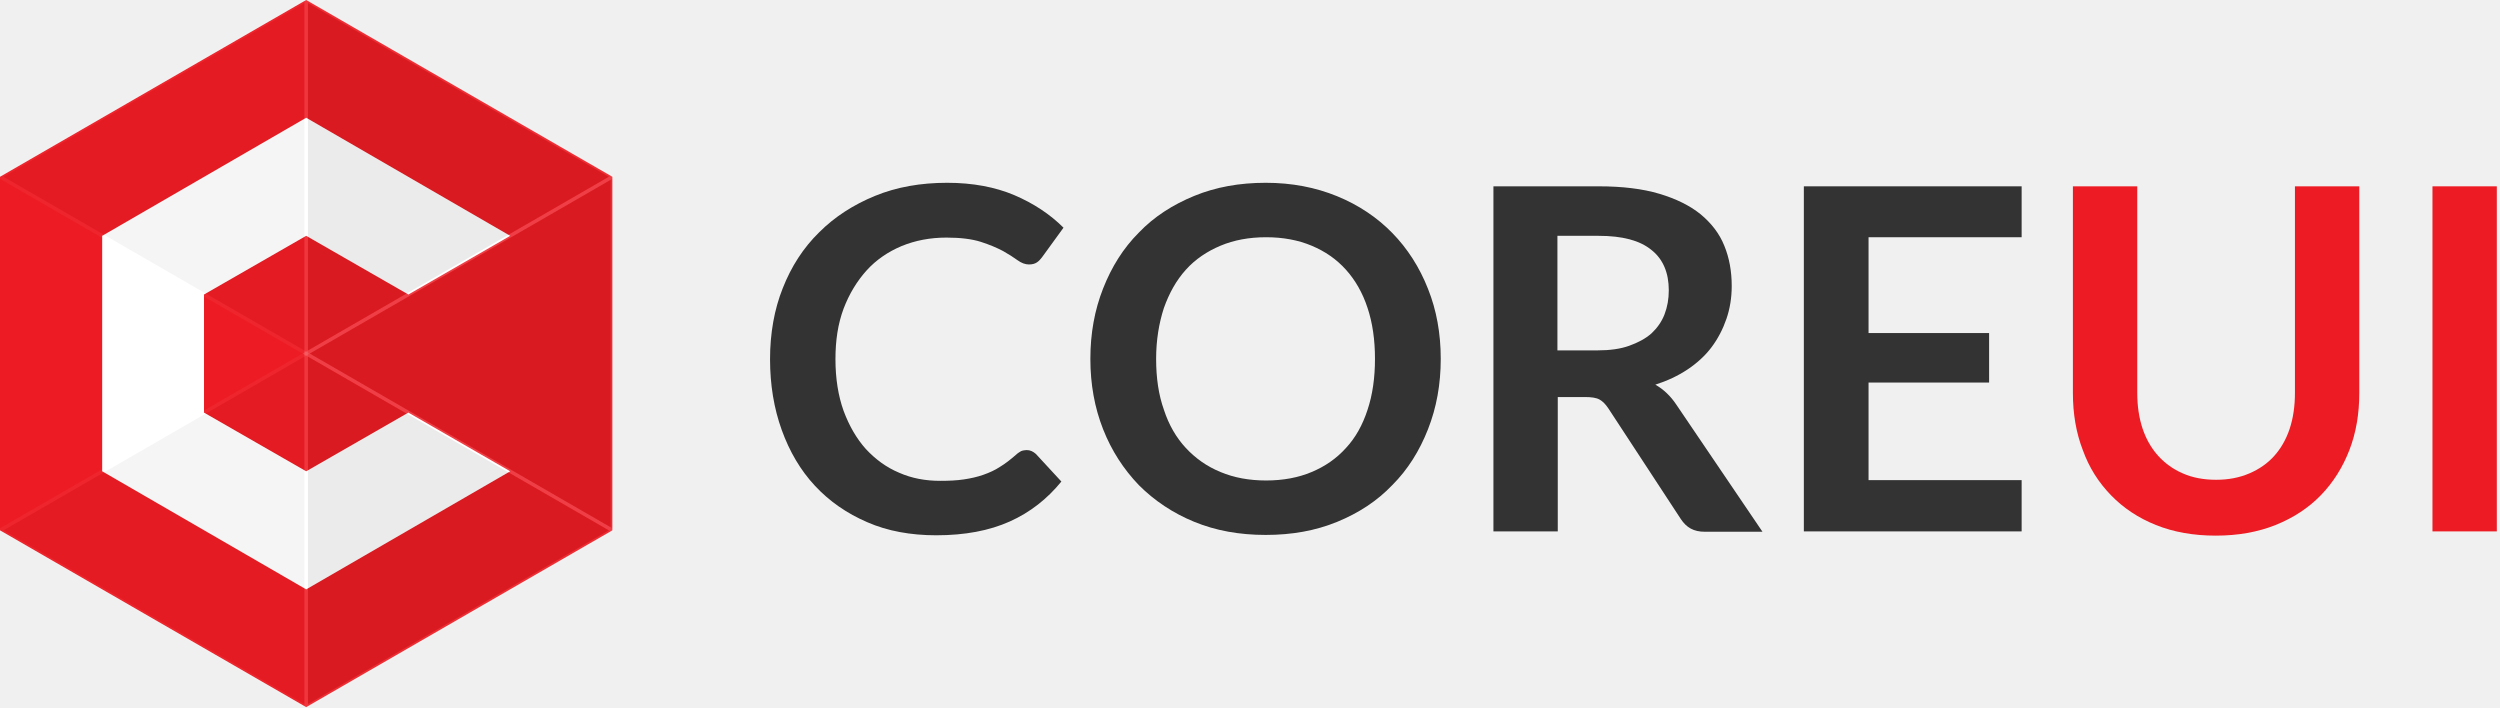
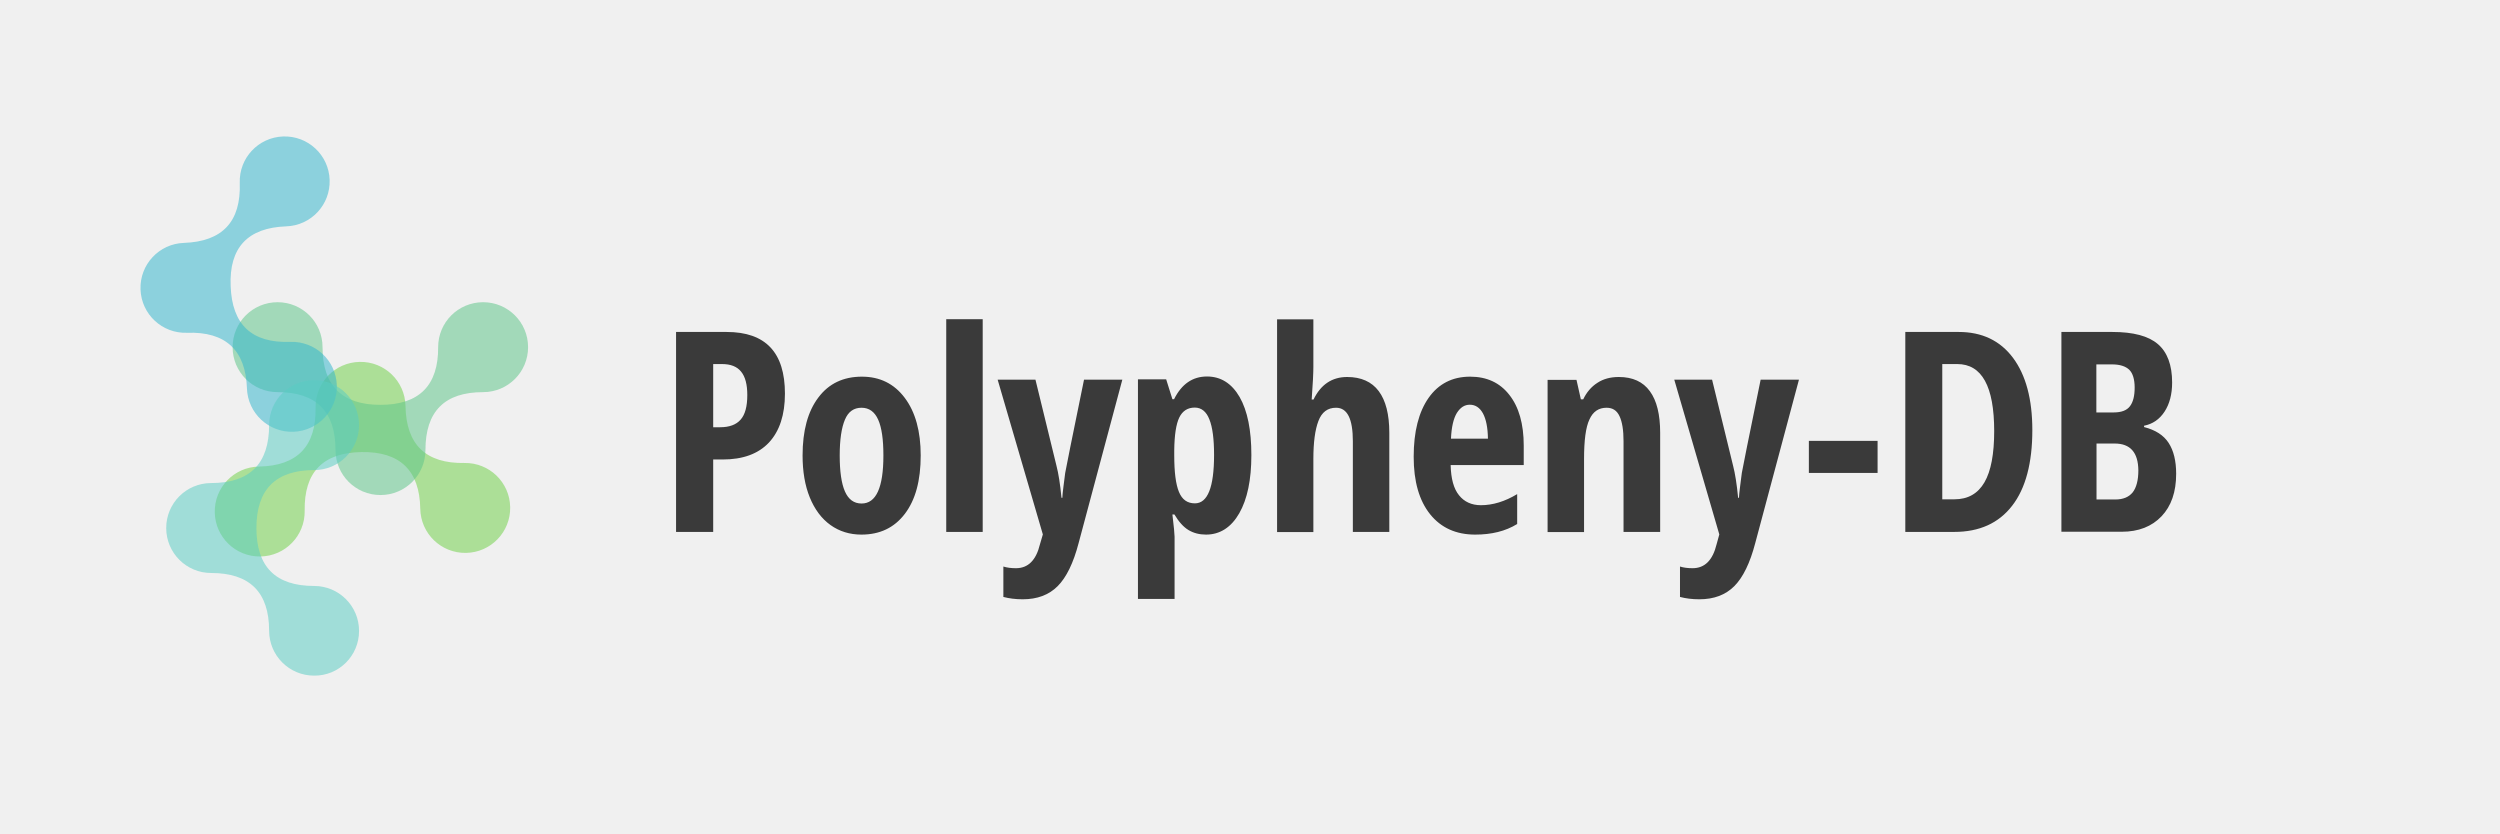
- <svg xmlns="http://www.w3.org/2000/svg" version="1.1" id="Warstwa_1" x="0px" y="0px" width="707.1px" height="200px" viewBox="0 0 707.1 200" enable-background="new 0 0 707.1 200" xml:space="preserve">
-   <polygon fill="#ED1C24" points="0,150 0,50 86.6,0 173.2,50 173.2,150 86.6,200 " />
-   <polygon fill="#FFFFFF" points="86.6,133.3 57.7,116.7 57.7,83.3 86.6,66.7 115.5,83.3 144.3,66.7 86.6,33.3 28.9,66.7 28.9,133.3   86.6,166.7 144.3,133.3 115.5,116.7 " />
-   <polygon opacity="0.04" stroke="#FFFFFF" stroke-miterlimit="10" enable-background="new    " points="0,50 86.6,100 86.6,0 " />
-   <polygon opacity="0.04" stroke="#FFFFFF" stroke-miterlimit="10" enable-background="new    " points="0,150 86.6,200 86.6,100 " />
-   <polygon opacity="0.08" stroke="#FFFFFF" stroke-miterlimit="10" enable-background="new    " points="86.6,100 173.2,150 173.2,50   " />
-   <polygon fill-opacity="0" points="86.6,100 0,50 0,150 " />
-   <polygon opacity="0.08" stroke="#FFFFFF" stroke-miterlimit="10" enable-background="new    " points="173.2,150 86.6,100 86.6,200   " />
-   <polygon opacity="0.08" stroke="#FFFFFF" stroke-miterlimit="10" enable-background="new    " points="173.2,50 86.6,0 86.6,100 " />
-   <g>
-     <path fill="#333333" d="M290.4,127.3c1,0,1.8,0.4,2.6,1.1l7.2,7.8c-4,4.9-8.8,8.7-14.6,11.3c-5.8,2.6-12.7,3.9-20.8,3.9   c-7.2,0-13.8-1.2-19.5-3.7c-5.8-2.5-10.7-5.9-14.8-10.3c-4.1-4.4-7.2-9.7-9.4-15.8c-2.2-6.1-3.3-12.8-3.3-20   c0-7.3,1.2-14.1,3.6-20.1c2.4-6.1,5.8-11.4,10.3-15.8c4.4-4.4,9.7-7.8,15.8-10.3s12.9-3.7,20.4-3.7c7.2,0,13.6,1.2,19,3.5   s10.1,5.4,13.9,9.2l-6.1,8.4c-0.4,0.5-0.8,1-1.4,1.4s-1.3,0.6-2.3,0.6s-2.1-0.4-3.2-1.2s-2.5-1.7-4.1-2.6c-1.7-0.9-3.8-1.8-6.3-2.6   c-2.5-0.8-5.8-1.2-9.7-1.2c-4.6,0-8.8,0.8-12.7,2.4c-3.8,1.6-7.2,3.9-9.9,6.9s-4.9,6.6-6.5,10.8c-1.6,4.3-2.3,9-2.3,14.3   c0,5.5,0.8,10.4,2.3,14.6c1.6,4.3,3.7,7.9,6.3,10.8c2.7,2.9,5.8,5.2,9.4,6.7c3.6,1.6,7.5,2.3,11.6,2.3c2.5,0,4.7-0.1,6.7-0.4   c2-0.3,3.8-0.7,5.5-1.3s3.3-1.3,4.8-2.3c1.5-0.9,3-2.1,4.5-3.4c0.4-0.4,0.9-0.7,1.4-1C289.3,127.4,289.9,127.3,290.4,127.3z" />
-     <path fill="#333333" d="M407.5,101.5c0,7.2-1.2,13.8-3.6,19.9s-5.7,11.4-10.1,15.8c-4.3,4.5-9.5,7.9-15.6,10.4s-12.8,3.7-20.2,3.7   c-7.4,0-14.1-1.2-20.2-3.7s-11.3-6-15.7-10.4c-4.3-4.5-7.7-9.7-10.1-15.8c-2.4-6.1-3.6-12.7-3.6-19.9c0-7.2,1.2-13.8,3.6-19.9   s5.7-11.4,10.1-15.8c4.3-4.5,9.6-7.9,15.7-10.4s12.8-3.7,20.2-3.7c7.4,0,14.1,1.3,20.2,3.8s11.3,6,15.6,10.4   c4.3,4.4,7.7,9.7,10.1,15.8C406.3,87.7,407.5,94.3,407.5,101.5z M388.9,101.5c0-5.4-0.7-10.2-2.1-14.4c-1.4-4.3-3.5-7.9-6.1-10.8   c-2.7-3-5.9-5.2-9.7-6.8c-3.8-1.6-8.1-2.4-12.9-2.4s-9.1,0.8-12.9,2.4s-7.1,3.8-9.8,6.8c-2.7,3-4.7,6.6-6.2,10.8   c-1.4,4.3-2.2,9.1-2.2,14.4c0,5.4,0.7,10.2,2.2,14.4c1.4,4.3,3.5,7.9,6.2,10.8s5.9,5.2,9.8,6.8c3.8,1.6,8.1,2.4,12.9,2.4   s9.1-0.8,12.9-2.4c3.8-1.6,7-3.8,9.7-6.8c2.7-2.9,4.7-6.5,6.1-10.8C388.2,111.7,388.9,106.9,388.9,101.5z" />
-     <path fill="#333333" d="M440.6,112.2v38.1h-18.2V52.7h29.8c6.7,0,12.4,0.7,17.1,2.1c4.7,1.4,8.6,3.3,11.7,5.8   c3,2.5,5.3,5.4,6.7,8.9c1.4,3.4,2.1,7.2,2.1,11.4c0,3.3-0.5,6.4-1.5,9.3s-2.4,5.6-4.2,8c-1.8,2.4-4.1,4.5-6.8,6.3   c-2.7,1.8-5.7,3.2-9.1,4.3c2.3,1.3,4.3,3.2,5.9,5.6l24.4,36h-16.3c-1.6,0-2.9-0.3-4-0.9c-1.1-0.6-2-1.5-2.8-2.7l-20.5-31.3   c-0.8-1.2-1.6-2-2.5-2.5s-2.3-0.7-4.1-0.7h-7.7V112.2z M440.6,99.1h11.3c3.4,0,6.4-0.4,8.9-1.3s4.6-2,6.3-3.5   c1.6-1.5,2.9-3.3,3.7-5.4c0.8-2.1,1.2-4.3,1.2-6.8c0-4.9-1.6-8.8-4.9-11.4c-3.3-2.7-8.2-4-15-4h-11.6v32.4H440.6z" />
-     <path fill="#333333" d="M571.8,52.7v14.4h-43.3v27.1h34.1v14h-34.1v27.6h43.3v14.5h-61.6V52.7H571.8z" />
-     <path fill="#ED1C24" d="M626.8,135.7c3.5,0,6.6-0.6,9.4-1.8c2.8-1.2,5.1-2.8,7-4.9c1.9-2.1,3.4-4.7,4.4-7.7s1.5-6.4,1.5-10.1V52.7   h18.2v58.5c0,5.8-0.9,11.2-2.8,16.1c-1.9,4.9-4.6,9.2-8.1,12.8c-3.5,3.6-7.8,6.4-12.8,8.4s-10.6,3-16.9,3s-11.9-1-16.9-3   s-9.2-4.8-12.7-8.4c-3.5-3.6-6.2-7.8-8-12.8c-1.9-4.9-2.8-10.3-2.8-16.1V52.7h18.2v58.4c0,3.7,0.5,7.1,1.5,10.1s2.5,5.6,4.4,7.7   s4.2,3.8,7,5C620.1,135.1,623.3,135.7,626.8,135.7z" />
-     <path fill="#ED1C24" d="M706.2,150.3H688V52.7h18.2V150.3z" />
+ <svg xmlns="http://www.w3.org/2000/svg" version="1.1" id="Ebene_1" x="0px" y="0px" viewBox="0 0 1500 500" style="enable-background:new 0 0 1500 500;" xml:space="preserve">
+   <style type="text/css">
+   .st0{fill:url(#SVGID_1_);}
+   .st1{fill:url(#SVGID_2_);}
+   .st2{fill:url(#SVGID_3_);}
+   .st3{fill:url(#SVGID_4_);}
+   .st4{fill:url(#SVGID_5_);}
+ </style>
+   <g transform="matrix(1.2344,0,0,1.2344,-67.4344,146.7458)">
+     <g transform="matrix(-1.2856,0.0224,-0.0224,-1.2856,363.59,158.2043)">
+       <g>
+         <linearGradient id="SVGID_1_" gradientUnits="userSpaceOnUse" x1="-140.189" y1="-37.319" x2="-139.189" y2="-37.319" gradientTransform="matrix(-177.2194 -2.0139 -3.0878 115.5825 -24912.357 4075.111)">
+           <stop offset="0" style="stop-color:#74D14C;stop-opacity:0.54" />
+           <stop offset="1" style="stop-color:#74D14C;stop-opacity:0.54" />
+         </linearGradient>
+         <path class="st0" d="M141.7,7.6c-9.4,0-17,7.6-17,17c0,14.6-7.3,21.8-21.8,21.8c-14.6,0-21.9-7.3-21.9-21.8c0-9.4-7.6-17-17-17         s-17,7.6-17,17c0,9.4,7.6,17,17,17c14.6,0,21.9,7.3,21.9,21.9c0,9.4,7.6,17,17,17c9.4,0,17-7.6,17-17c0-14.6,7.3-21.9,21.8-21.9         c9.4,0,17-7.6,17-17C158.7,15.2,151.1,7.6,141.7,7.6z" />
+       </g>
+     </g>
+     <g transform="matrix(1.2858,0,0,1.2858,263.9971,60.9266)">
+       <g>
+         <linearGradient id="SVGID_2_" gradientUnits="userSpaceOnUse" x1="212.103" y1="113.115" x2="213.103" y2="113.115" gradientTransform="matrix(177.247 0 0 -115.6004 -37669.426 13086.989)">
+           <stop offset="0" style="stop-color:#61C78C;stop-opacity:0.54" />
+           <stop offset="1" style="stop-color:#61C78C;stop-opacity:0.54" />
+         </linearGradient>
+         <path class="st1" d="M19.8-25.6c-9.4,0-17,7.6-17,17C2.9,5.9-4.4,13.2-19,13.2c-14.6,0-21.9-7.3-21.9-21.8c0-9.4-7.6-17-17-17         s-17,7.6-17,17c0,9.4,7.6,17,17,17c14.6,0,21.9,7.3,21.9,21.9c0,9.4,7.6,17,17,17c9.4,0,17-7.6,17-17C-2,15.6,5.3,8.4,19.8,8.4         c9.4,0,17-7.6,17-17C36.8-18,29.2-25.6,19.8-25.6z" />
+       </g>
+     </g>
+     <g transform="matrix(0.0449,1.285,-1.285,0.0449,298.8251,0.3381)">
+       <g>
+         <linearGradient id="SVGID_3_" gradientUnits="userSpaceOnUse" x1="160.733" y1="-181.684" x2="161.733" y2="-181.684" gradientTransform="matrix(6.1894 -115.5285 -177.1367 -4.0368 -33221.691 17936.643)">
+           <stop offset="0" style="stop-color:#33B5CC;stop-opacity:0.53" />
+           <stop offset="1" style="stop-color:#33B5CC;stop-opacity:0.53" />
+         </linearGradient>
+         <path class="st2" d="M50.7,64.4c-9.4,0-17,7.6-17,17c0,14.6-7.3,21.8-21.9,21.8C-2.7,103.3-10,96-10,81.4c0-9.4-7.6-17-17-17         s-17,7.6-17,17c0,9.4,7.6,17,17,17c14.6,0,21.9,7.3,21.9,21.9c0,9.4,7.6,17,17,17c9.4,0,17-7.6,17-17c0-14.6,7.3-21.9,21.8-21.9         c9.4,0,17-7.6,17-17C67.7,72.1,60.1,64.4,50.7,64.4z" />
+       </g>
+     </g>
+     <g transform="matrix(0,1.2858,-1.2858,0,302.5734,60.4971)">
+       <g>
+         <linearGradient id="SVGID_4_" gradientUnits="userSpaceOnUse" x1="107.454" y1="-184.376" x2="108.454" y2="-184.376" gradientTransform="matrix(0 -115.6004 -177.247 0 -32675.768 12515.279)">
+           <stop offset="0" style="stop-color:#5ACCC2;stop-opacity:0.53" />
+           <stop offset="1" style="stop-color:#5ACCC2;stop-opacity:0.53" />
+         </linearGradient>
+         <path class="st3" d="M99,57.1c-9.4,0-17,7.6-17,17c0,14.6-7.3,21.8-21.9,21.8c-14.6,0-21.9-7.3-21.9-21.8c0-9.4-7.6-17-17-17         s-17,7.6-17,17c0,9.4,7.6,17,17,17c14.6,0,21.9,7.3,21.9,21.9c0,9.4,7.6,17,17,17c9.4,0,17-7.6,17-17c0-14.6,7.3-21.9,21.8-21.9         c9.4,0,17-7.6,17-17C116,64.7,108.4,57.1,99,57.1z" />
+       </g>
+     </g>
+     <g transform="matrix(0.8167,0,0,0.8167,73.7902,137.9495)">
+       <g transform="matrix(1,0,0,1,0,102)">
+         <linearGradient id="SVGID_5_" gradientUnits="userSpaceOnUse" x1="571.428" y1="-17.359" x2="572.428" y2="-17.359" gradientTransform="matrix(900.0062 0 0 -168.0224 -513909.844 -3059.854)">
+           <stop offset="0" style="stop-color:#3A3A3A" />
+           <stop offset="1" style="stop-color:#3A3A3A" />
+         </linearGradient>
+         <path class="st4" d="M443.7-182.2L443.7-182.2c0,12.6-3.2,22.3-9.5,29.1c-6.4,6.8-15.6,10.1-27.6,10.1l0,0H401v43.1h-22.1v-119         H409C432.2-218.9,443.7-206.7,443.7-182.2z M401-199.7v37.5h4.2c5.4,0,9.5-1.5,12.1-4.5c2.7-3,4-7.9,4-14.7l0,0         c0-6.2-1.2-10.9-3.7-13.9c-2.4-3-6.2-4.5-11.3-4.5l0,0H401z M524.5-145.4L524.5-145.4c0,14.9-3.1,26.4-9.4,34.7         c-6.3,8.3-14.9,12.4-25.9,12.4l0,0c-6.9,0-13.1-1.9-18.4-5.7c-5.3-3.8-9.4-9.3-12.3-16.4s-4.3-15.5-4.3-25l0,0         c0-14.7,3.1-26.2,9.4-34.5c6.2-8.3,14.9-12.4,25.9-12.4l0,0c10.7,0,19.2,4.2,25.5,12.6C521.4-171.2,524.5-159.7,524.5-145.4z          M476.3-145.4L476.3-145.4c0,9.4,1,16.6,3.1,21.4c2.1,4.8,5.4,7.2,9.9,7.2l0,0c8.7,0,13-9.5,13-28.6l0,0c0-9.5-1-16.6-3.1-21.3         c-2.1-4.7-5.4-7.1-9.9-7.1l0,0c-4.6,0-7.9,2.3-9.9,7.1C477.4-162,476.3-154.9,476.3-145.4z M561.4-226.5v126.6h-21.7v-126.6         H561.4z M597.2-98.4l-26.9-92.1h22.5l12.5,51.2c1.2,4.6,2.2,10.9,3,19.1l0,0h0.5c0-1.3,0.3-3.6,0.7-7c0.4-3.3,0.8-5.9,1-7.8         c0.3-1.9,4-20.4,11.2-55.5l0,0h22.8l-26,97.2c-3.1,11.9-7.3,20.5-12.5,25.7c-5.2,5.2-12.1,7.8-20.8,7.8l0,0         c-4.3,0-8.1-0.5-11.5-1.4l0,0v-18.1c2.2,0.7,4.7,1,7.5,1l0,0c7.3,0,12-4.8,14.3-14.3l0,0L597.2-98.4z M694.3-98.3L694.3-98.3         c-3.9,0-7.4-0.9-10.4-2.7c-3-1.8-5.8-4.9-8.4-9.3l0,0h-1.2c0.9,7.4,1.3,11.8,1.3,13.3l0,0v37h-21.8v-130.7h16.8l3.7,11.8h1         c4.5-9,11-13.5,19.6-13.5l0,0c8.2,0,14.7,4.1,19.4,12.2c4.7,8.2,7,19.7,7,34.6l0,0c0,14.7-2.4,26.2-7.2,34.6         S702.6-98.3,694.3-98.3z M687.6-173.9L687.6-173.9c-4.2,0-7.3,2-9.2,5.9c-1.9,3.9-2.9,10.5-3,19.6l0,0v2.9         c0,10,0.9,17.2,2.8,21.8c1.9,4.6,5,6.8,9.5,6.8l0,0c7.6,0,11.4-9.6,11.4-28.8l0,0c0-9.4-0.9-16.5-2.8-21.2         C694.5-171.5,691.6-173.9,687.6-173.9z M803.5-99.9h-21.8v-54c0-13.3-3.3-19.9-10-19.9l0,0c-5,0-8.5,2.6-10.5,7.9         c-2,5.2-3,12.8-3,22.6l0,0v43.5h-21.6v-126.6h21.6v28.2c0,3.6-0.3,10.1-1,19.5l0,0h1.1c4.3-8.9,11-13.4,20-13.4l0,0         c8.3,0,14.6,2.8,18.8,8.4c4.2,5.6,6.3,13.9,6.3,24.8l0,0V-99.9z M854.5-98.3L854.5-98.3c-11.3,0-20.3-4-26.8-12.1         c-6.5-8.1-9.8-19.5-9.8-34.2l0,0c0-15,3-26.7,8.9-35.1c5.9-8.4,14.2-12.6,24.7-12.6l0,0c9.9,0,17.7,3.6,23.3,10.8         c5.7,7.2,8.6,17.3,8.6,30.2l0,0v11.6h-43.5c0.2,8.1,1.8,14.1,5,18c3.1,3.9,7.5,5.9,13,5.9l0,0c7.1,0,14.3-2.2,21.6-6.6l0,0v17.8         C872.5-100.3,864.2-98.3,854.5-98.3z M851.3-175.6L851.3-175.6c-3.1,0-5.6,1.6-7.7,4.9c-2,3.3-3.2,8.4-3.5,15.3l0,0h22         c-0.1-6.6-1.1-11.6-3-15.1C857.2-173.9,854.6-175.6,851.3-175.6z M964.6-99.9h-21.8v-54c0-6.6-0.8-11.5-2.4-14.9         c-1.6-3.4-4.1-5-7.7-5l0,0c-4.7,0-8.1,2.3-10.2,7c-2.2,4.6-3.2,12.5-3.2,23.5l0,0v43.5h-21.7v-90.6h17.2l2.6,11.6h1.4         c2-4.2,4.8-7.5,8.4-9.8c3.6-2.4,7.9-3.5,12.8-3.5l0,0c8.2,0,14.4,2.8,18.5,8.5c4.1,5.6,6.1,13.9,6.1,24.7l0,0V-99.9z M999.8-98.4         l-26.8-92.1h22.5l12.5,51.2c1.2,4.6,2.2,10.9,3,19.1l0,0h0.5c0-1.3,0.3-3.6,0.7-7c0.4-3.3,0.8-5.9,1-7.8         c0.3-1.9,4-20.4,11.2-55.5l0,0h22.8l-26,97.2c-3.1,11.9-7.3,20.5-12.5,25.7c-5.2,5.2-12.1,7.8-20.8,7.8l0,0         c-4.3,0-8.1-0.5-11.5-1.4l0,0v-18.1c2.2,0.7,4.7,1,7.5,1l0,0c7.3,0,12-4.8,14.3-14.3l0,0L999.8-98.4z M1094-135h-40.9v-19.1h40.9         V-135z M1186.1-160.5L1186.1-160.5c0,19.6-4,34.7-12,45c-8,10.4-19.5,15.6-34.5,15.6l0,0h-29.1v-119h31.8         c13.8,0,24.6,5.1,32.3,15.4C1182.2-193.3,1186.1-179,1186.1-160.5z M1163.4-159.9L1163.4-159.9c0-26.6-7.3-39.9-22-39.9l0,0h-8.9         v80.5h7.2c8.1,0,14-3.4,17.9-10.1S1163.4-146.3,1163.4-159.9z M1203.4-99.9v-119h30.4c12.4,0,21.4,2.4,27,7.2         c5.6,4.8,8.5,12.4,8.5,22.9l0,0c0,6.9-1.5,12.7-4.5,17.3c-3,4.6-7.1,7.4-12.2,8.4l0,0v0.8c6.7,1.7,11.6,4.8,14.6,9.4         c3,4.6,4.5,10.7,4.5,18.4l0,0c0,10.8-2.9,19.2-8.7,25.3c-5.8,6.1-13.7,9.2-23.7,9.2l0,0H1203.4z M1224.2-199.7v28.7h10.2         c4.7,0,7.9-1.2,9.8-3.7c1.9-2.5,2.8-6.2,2.8-11.1l0,0c0-4.9-1.1-8.5-3.2-10.6c-2.2-2.1-5.6-3.2-10.3-3.2l0,0H1224.2z          M1235.1-152.5h-10.8v33.3h11.2c4.6,0,8-1.4,10.3-4.2c2.2-2.8,3.4-7.2,3.4-13.1l0,0C1249.1-147.2,1244.4-152.5,1235.1-152.5         L1235.1-152.5z" />
+       </g>
+     </g>
  </g>
</svg>
